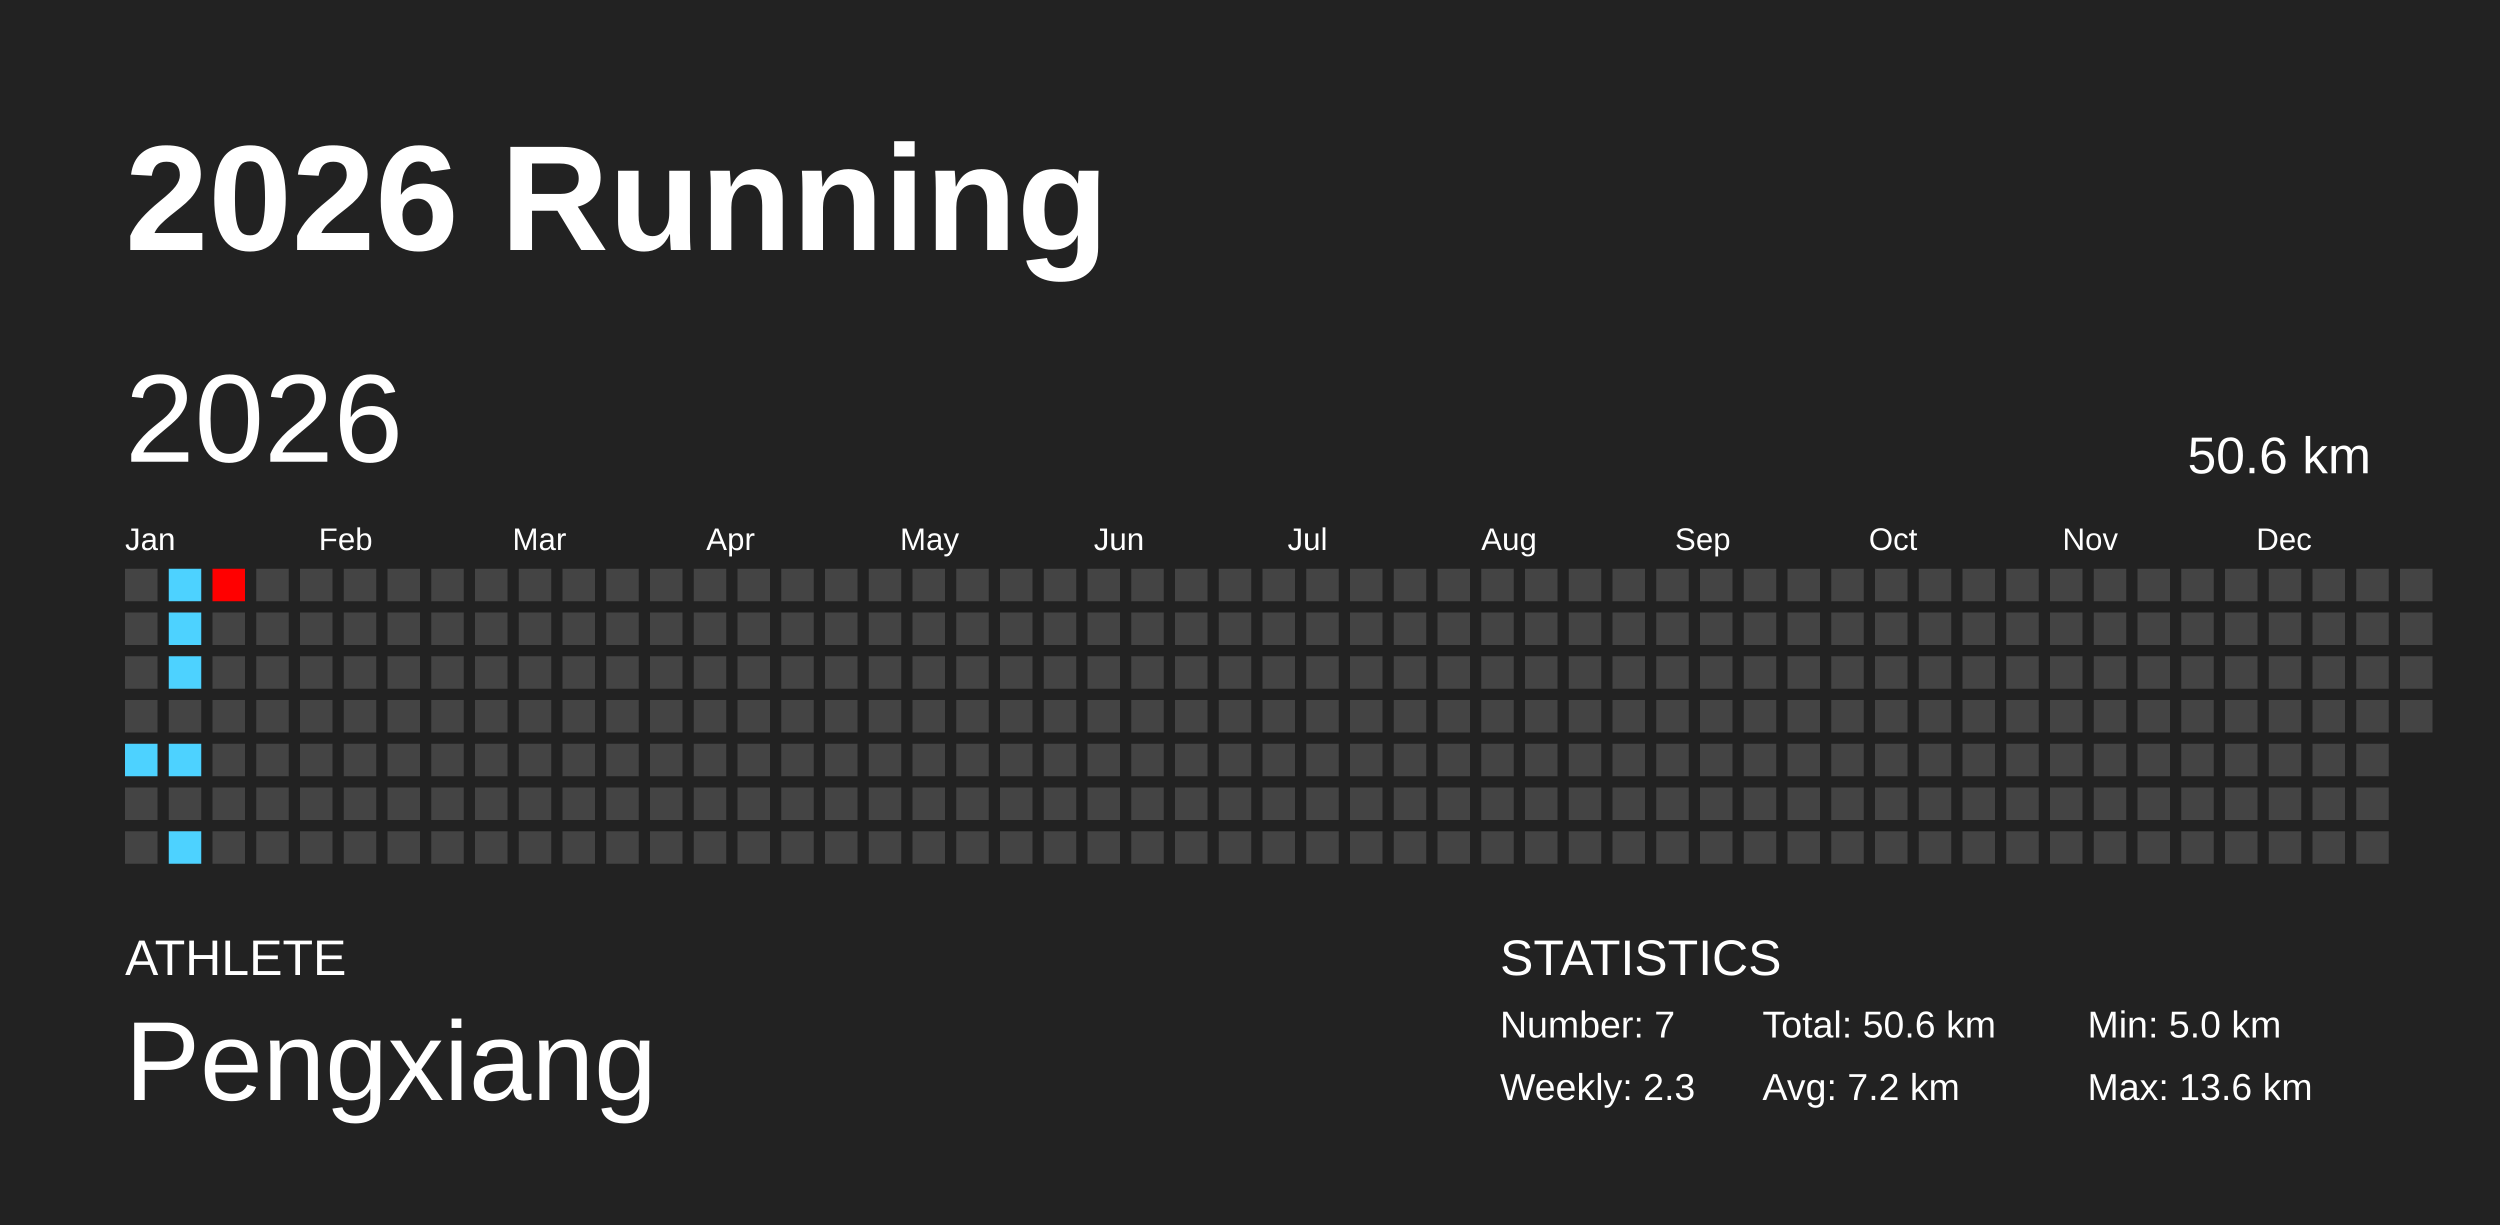
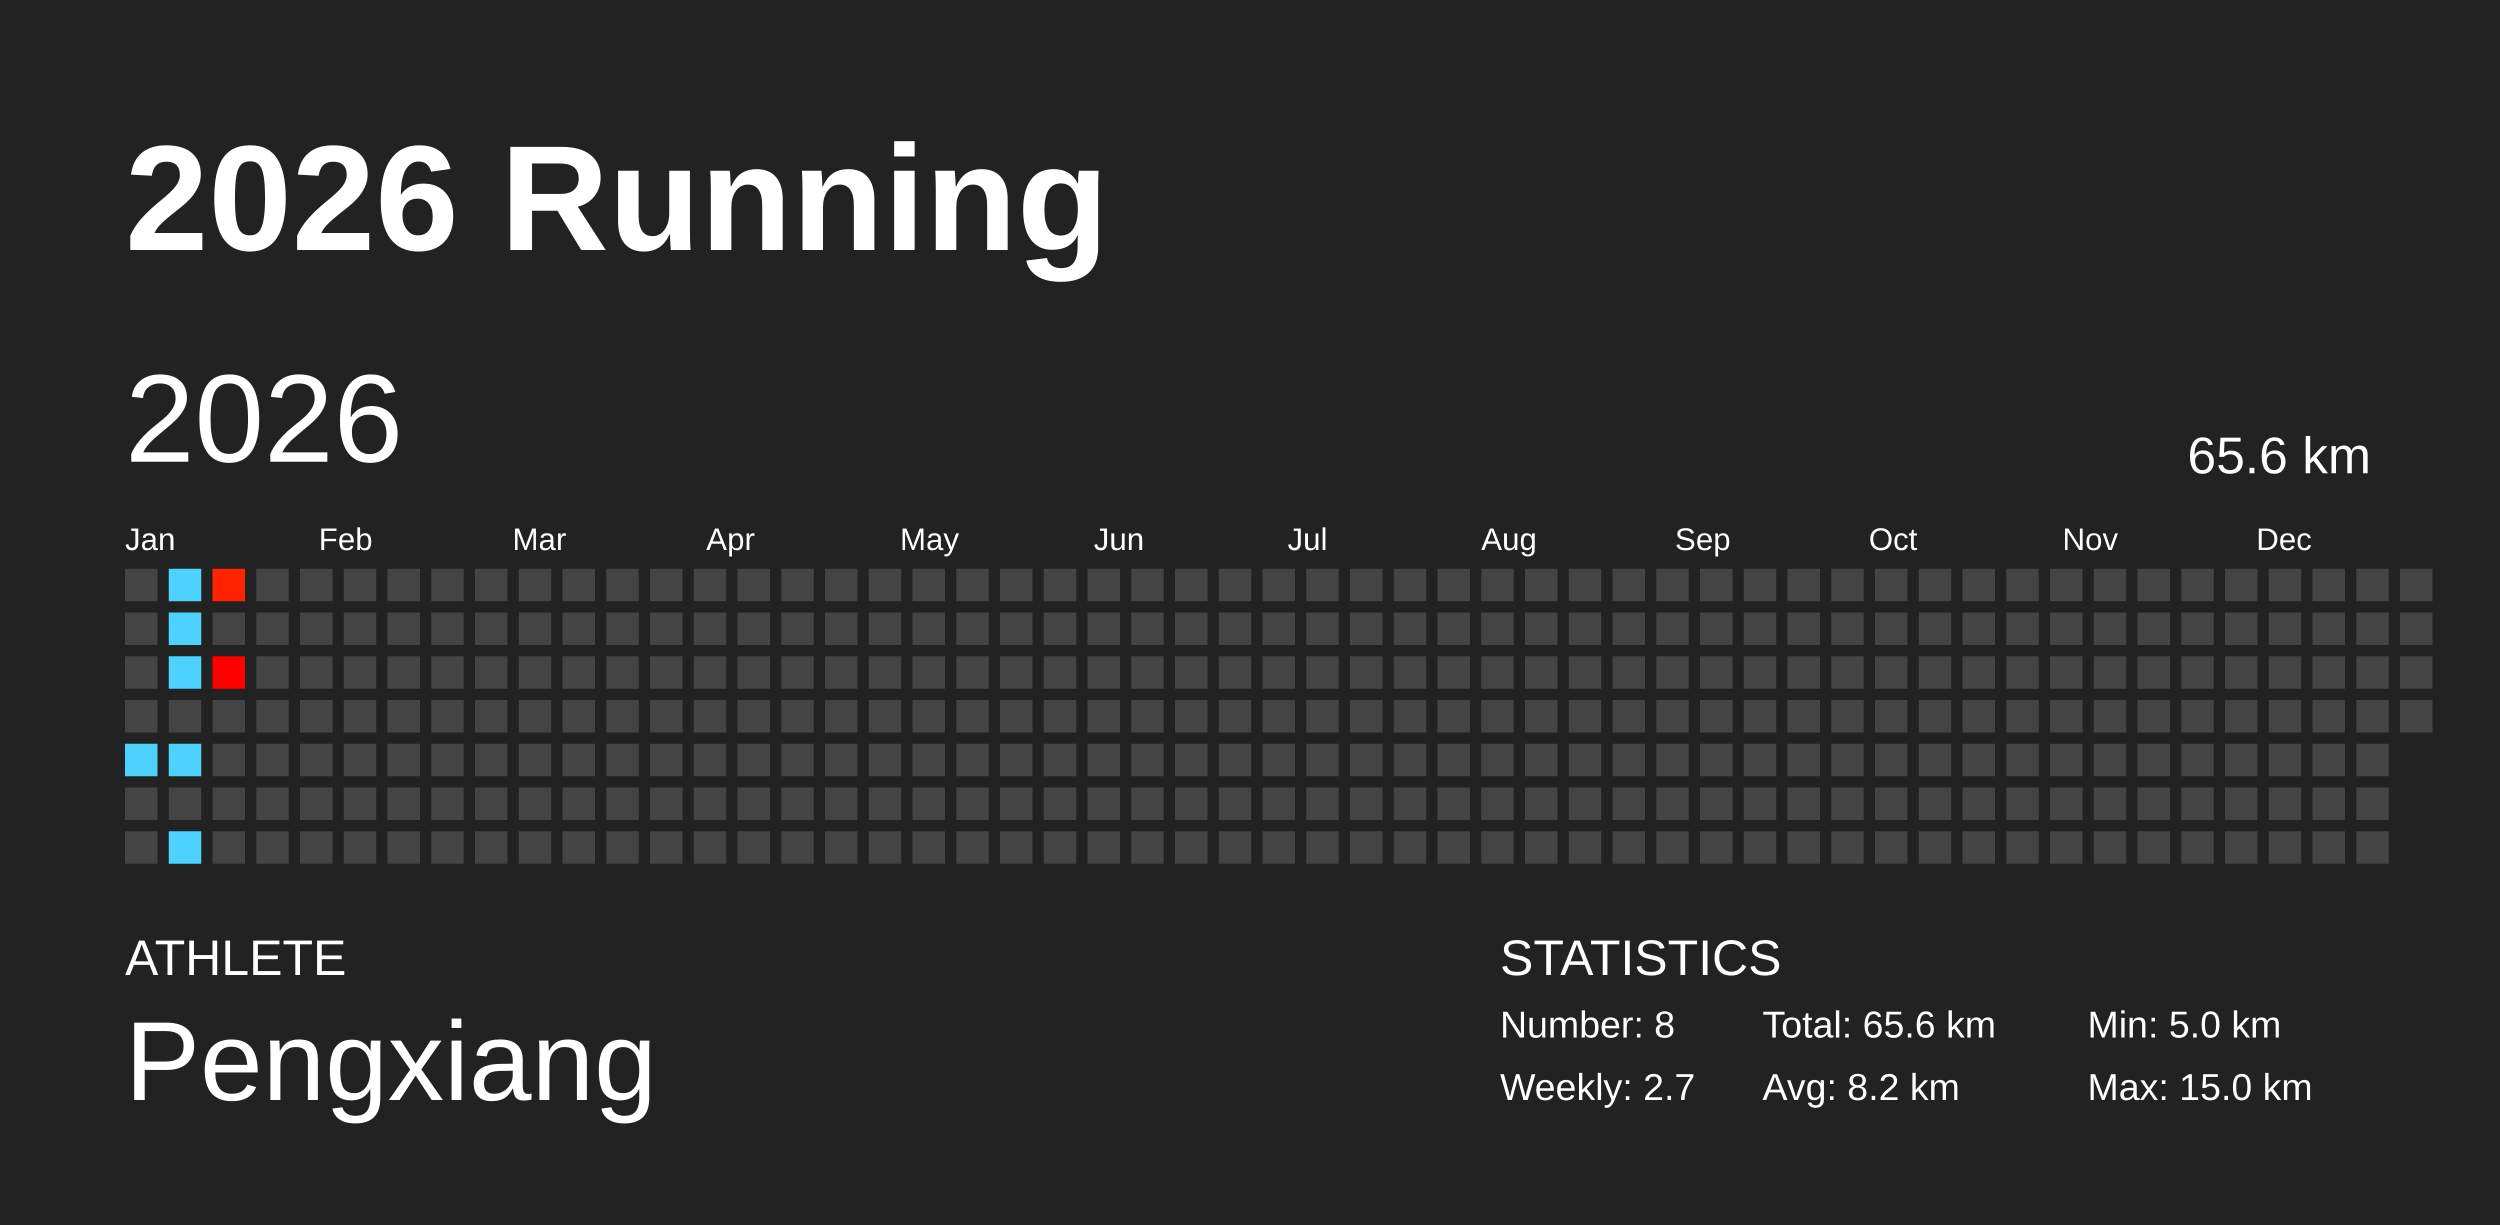
<svg xmlns="http://www.w3.org/2000/svg" baseProfile="full" height="98mm" version="1.1" viewBox="0,0,200,98" width="200mm">
  <defs />
  <rect fill="#222222" height="98" width="200" x="0" y="0" />
  <text fill="#FFFFFF" style="font-size:12px; font-family:Arial; font-weight:bold;" x="10" y="20">2026 Running</text>
  <text fill="#FFFFFF" style="font-size:4px; font-family:Arial" x="10" y="78">ATHLETE</text>
  <text fill="#FFFFFF" style="font-size:9px; font-family:Arial" x="10" y="88">Pengxiang</text>
  <text fill="#FFFFFF" style="font-size:4px; font-family:Arial" x="120" y="78">STATISTICS</text>
-   <text fill="#FFFFFF" style="font-size:3px; font-family:Arial" x="120" y="83">Number: 7</text>
-   <text fill="#FFFFFF" style="font-size:3px; font-family:Arial" x="120" y="88">Weekly: 2.3</text>
-   <text fill="#FFFFFF" style="font-size:3px; font-family:Arial" x="141" y="83">Total: 50.6 km</text>
-   <text fill="#FFFFFF" style="font-size:3px; font-family:Arial" x="141" y="88">Avg: 7.2 km</text>
+   <text fill="#FFFFFF" style="font-size:3px; font-family:Arial" x="120" y="83">Number: 8</text>
+   <text fill="#FFFFFF" style="font-size:3px; font-family:Arial" x="120" y="88">Weekly: 2.7</text>
+   <text fill="#FFFFFF" style="font-size:3px; font-family:Arial" x="141" y="83">Total: 65.6 km</text>
+   <text fill="#FFFFFF" style="font-size:3px; font-family:Arial" x="141" y="88">Avg: 8.2 km</text>
  <text fill="#FFFFFF" style="font-size:3px; font-family:Arial" x="167" y="83">Min: 5.0 km</text>
-   <text fill="#FFFFFF" style="font-size:3px; font-family:Arial" x="167" y="88">Max: 13.6 km</text>
+   <text fill="#FFFFFF" style="font-size:3px; font-family:Arial" x="167" y="88">Max: 15.0 km</text>
  <text dominant-baseline="hanging" fill="#FFFFFF" style="font-size:10.0px; font-family:Arial;" x="10" y="30">2026</text>
-   <text dominant-baseline="hanging" fill="#FFFFFF" style="font-size:4.125px; font-family:Arial;" x="175" y="35">50.6 km</text>
+   <text dominant-baseline="hanging" fill="#FFFFFF" style="font-size:4.125px; font-family:Arial;" x="175" y="35">65.6 km</text>
  <text fill="#FFFFFF" style="font-size:2.5px; font-family:Arial" x="10.0" y="44">Jan</text>
  <text fill="#FFFFFF" style="font-size:2.5px; font-family:Arial" x="25.5" y="44">Feb</text>
  <text fill="#FFFFFF" style="font-size:2.5px; font-family:Arial" x="41.0" y="44">Mar</text>
  <text fill="#FFFFFF" style="font-size:2.5px; font-family:Arial" x="56.5" y="44">Apr</text>
  <text fill="#FFFFFF" style="font-size:2.5px; font-family:Arial" x="72.0" y="44">May</text>
  <text fill="#FFFFFF" style="font-size:2.5px; font-family:Arial" x="87.5" y="44">Jun</text>
  <text fill="#FFFFFF" style="font-size:2.5px; font-family:Arial" x="103.0" y="44">Jul</text>
  <text fill="#FFFFFF" style="font-size:2.5px; font-family:Arial" x="118.5" y="44">Aug</text>
  <text fill="#FFFFFF" style="font-size:2.5px; font-family:Arial" x="134.0" y="44">Sep</text>
  <text fill="#FFFFFF" style="font-size:2.5px; font-family:Arial" x="149.5" y="44">Oct</text>
  <text fill="#FFFFFF" style="font-size:2.5px; font-family:Arial" x="165.0" y="44">Nov</text>
  <text fill="#FFFFFF" style="font-size:2.5px; font-family:Arial" x="180.5" y="44">Dec</text>
  <rect fill="#444444" height="2.6" width="2.6" x="10.0" y="45.5" />
  <rect fill="#444444" height="2.6" width="2.6" x="10.0" y="49.0" />
  <rect fill="#444444" height="2.6" width="2.6" x="10.0" y="52.5" />
  <rect fill="#444444" height="2.6" width="2.6" x="10.0" y="56.0" />
  <rect fill="#4dd2ff" height="2.6" width="2.6" x="10.0" y="59.5" />
  <rect fill="#444444" height="2.6" width="2.6" x="10.0" y="63.0" />
  <rect fill="#444444" height="2.6" width="2.6" x="10.0" y="66.5" />
  <rect fill="#4dd2ff" height="2.6" width="2.6" x="13.5" y="45.5" />
  <rect fill="#4dd2ff" height="2.6" width="2.6" x="13.5" y="49.0" />
  <rect fill="#4dd2ff" height="2.6" width="2.6" x="13.5" y="52.5" />
  <rect fill="#444444" height="2.6" width="2.6" x="13.5" y="56.0" />
  <rect fill="#4dd2ff" height="2.6" width="2.6" x="13.5" y="59.5" />
  <rect fill="#444444" height="2.6" width="2.6" x="13.5" y="63.0" />
  <rect fill="#4dd2ff" height="2.6" width="2.6" x="13.5" y="66.5" />
-   <rect fill="#ff0000" height="2.6" width="2.6" x="17.0" y="45.5" />
+   <rect fill="#ff2300" height="2.6" width="2.6" x="17.0" y="45.5" />
  <rect fill="#444444" height="2.6" width="2.6" x="17.0" y="49.0" />
-   <rect fill="#444444" height="2.6" width="2.6" x="17.0" y="52.5" />
+   <rect fill="#ff0000" height="2.6" width="2.6" x="17.0" y="52.5" />
  <rect fill="#444444" height="2.6" width="2.6" x="17.0" y="56.0" />
  <rect fill="#444444" height="2.6" width="2.6" x="17.0" y="59.5" />
  <rect fill="#444444" height="2.6" width="2.6" x="17.0" y="63.0" />
  <rect fill="#444444" height="2.6" width="2.6" x="17.0" y="66.5" />
  <rect fill="#444444" height="2.6" width="2.6" x="20.5" y="45.5" />
  <rect fill="#444444" height="2.6" width="2.6" x="20.5" y="49.0" />
  <rect fill="#444444" height="2.6" width="2.6" x="20.5" y="52.5" />
  <rect fill="#444444" height="2.6" width="2.6" x="20.5" y="56.0" />
  <rect fill="#444444" height="2.6" width="2.6" x="20.5" y="59.5" />
  <rect fill="#444444" height="2.6" width="2.6" x="20.5" y="63.0" />
  <rect fill="#444444" height="2.6" width="2.6" x="20.5" y="66.5" />
  <rect fill="#444444" height="2.6" width="2.6" x="24.0" y="45.5" />
  <rect fill="#444444" height="2.6" width="2.6" x="24.0" y="49.0" />
  <rect fill="#444444" height="2.6" width="2.6" x="24.0" y="52.5" />
  <rect fill="#444444" height="2.6" width="2.6" x="24.0" y="56.0" />
  <rect fill="#444444" height="2.6" width="2.6" x="24.0" y="59.5" />
  <rect fill="#444444" height="2.6" width="2.6" x="24.0" y="63.0" />
  <rect fill="#444444" height="2.6" width="2.6" x="24.0" y="66.5" />
  <rect fill="#444444" height="2.6" width="2.6" x="27.5" y="45.5" />
  <rect fill="#444444" height="2.6" width="2.6" x="27.5" y="49.0" />
  <rect fill="#444444" height="2.6" width="2.6" x="27.5" y="52.5" />
  <rect fill="#444444" height="2.6" width="2.6" x="27.5" y="56.0" />
  <rect fill="#444444" height="2.6" width="2.6" x="27.5" y="59.5" />
  <rect fill="#444444" height="2.6" width="2.6" x="27.5" y="63.0" />
  <rect fill="#444444" height="2.6" width="2.6" x="27.5" y="66.5" />
  <rect fill="#444444" height="2.6" width="2.6" x="31.0" y="45.5" />
  <rect fill="#444444" height="2.6" width="2.6" x="31.0" y="49.0" />
  <rect fill="#444444" height="2.6" width="2.6" x="31.0" y="52.5" />
  <rect fill="#444444" height="2.6" width="2.6" x="31.0" y="56.0" />
  <rect fill="#444444" height="2.6" width="2.6" x="31.0" y="59.5" />
  <rect fill="#444444" height="2.6" width="2.6" x="31.0" y="63.0" />
  <rect fill="#444444" height="2.6" width="2.6" x="31.0" y="66.5" />
  <rect fill="#444444" height="2.6" width="2.6" x="34.5" y="45.5" />
  <rect fill="#444444" height="2.6" width="2.6" x="34.5" y="49.0" />
  <rect fill="#444444" height="2.6" width="2.6" x="34.5" y="52.5" />
  <rect fill="#444444" height="2.6" width="2.6" x="34.5" y="56.0" />
  <rect fill="#444444" height="2.6" width="2.6" x="34.5" y="59.5" />
  <rect fill="#444444" height="2.6" width="2.6" x="34.5" y="63.0" />
  <rect fill="#444444" height="2.6" width="2.6" x="34.5" y="66.5" />
  <rect fill="#444444" height="2.6" width="2.6" x="38.0" y="45.5" />
  <rect fill="#444444" height="2.6" width="2.6" x="38.0" y="49.0" />
  <rect fill="#444444" height="2.6" width="2.6" x="38.0" y="52.5" />
  <rect fill="#444444" height="2.6" width="2.6" x="38.0" y="56.0" />
  <rect fill="#444444" height="2.6" width="2.6" x="38.0" y="59.5" />
  <rect fill="#444444" height="2.6" width="2.6" x="38.0" y="63.0" />
  <rect fill="#444444" height="2.6" width="2.6" x="38.0" y="66.5" />
  <rect fill="#444444" height="2.6" width="2.6" x="41.5" y="45.5" />
  <rect fill="#444444" height="2.6" width="2.6" x="41.5" y="49.0" />
  <rect fill="#444444" height="2.6" width="2.6" x="41.5" y="52.5" />
  <rect fill="#444444" height="2.6" width="2.6" x="41.5" y="56.0" />
  <rect fill="#444444" height="2.6" width="2.6" x="41.5" y="59.5" />
  <rect fill="#444444" height="2.6" width="2.6" x="41.5" y="63.0" />
  <rect fill="#444444" height="2.6" width="2.6" x="41.5" y="66.5" />
  <rect fill="#444444" height="2.6" width="2.6" x="45.0" y="45.5" />
  <rect fill="#444444" height="2.6" width="2.6" x="45.0" y="49.0" />
  <rect fill="#444444" height="2.6" width="2.6" x="45.0" y="52.5" />
  <rect fill="#444444" height="2.6" width="2.6" x="45.0" y="56.0" />
  <rect fill="#444444" height="2.6" width="2.6" x="45.0" y="59.5" />
  <rect fill="#444444" height="2.6" width="2.6" x="45.0" y="63.0" />
  <rect fill="#444444" height="2.6" width="2.6" x="45.0" y="66.5" />
  <rect fill="#444444" height="2.6" width="2.6" x="48.5" y="45.5" />
  <rect fill="#444444" height="2.6" width="2.6" x="48.5" y="49.0" />
  <rect fill="#444444" height="2.6" width="2.6" x="48.5" y="52.5" />
  <rect fill="#444444" height="2.6" width="2.6" x="48.5" y="56.0" />
  <rect fill="#444444" height="2.6" width="2.6" x="48.5" y="59.5" />
  <rect fill="#444444" height="2.6" width="2.6" x="48.5" y="63.0" />
  <rect fill="#444444" height="2.6" width="2.6" x="48.5" y="66.5" />
  <rect fill="#444444" height="2.6" width="2.6" x="52.0" y="45.5" />
  <rect fill="#444444" height="2.6" width="2.6" x="52.0" y="49.0" />
  <rect fill="#444444" height="2.6" width="2.6" x="52.0" y="52.5" />
  <rect fill="#444444" height="2.6" width="2.6" x="52.0" y="56.0" />
  <rect fill="#444444" height="2.6" width="2.6" x="52.0" y="59.5" />
  <rect fill="#444444" height="2.6" width="2.6" x="52.0" y="63.0" />
  <rect fill="#444444" height="2.6" width="2.6" x="52.0" y="66.5" />
  <rect fill="#444444" height="2.6" width="2.6" x="55.5" y="45.5" />
  <rect fill="#444444" height="2.6" width="2.6" x="55.5" y="49.0" />
  <rect fill="#444444" height="2.6" width="2.6" x="55.5" y="52.5" />
  <rect fill="#444444" height="2.6" width="2.6" x="55.5" y="56.0" />
  <rect fill="#444444" height="2.6" width="2.6" x="55.5" y="59.5" />
  <rect fill="#444444" height="2.6" width="2.6" x="55.5" y="63.0" />
  <rect fill="#444444" height="2.6" width="2.6" x="55.5" y="66.5" />
  <rect fill="#444444" height="2.6" width="2.6" x="59.0" y="45.5" />
  <rect fill="#444444" height="2.6" width="2.6" x="59.0" y="49.0" />
  <rect fill="#444444" height="2.6" width="2.6" x="59.0" y="52.5" />
  <rect fill="#444444" height="2.6" width="2.6" x="59.0" y="56.0" />
  <rect fill="#444444" height="2.6" width="2.6" x="59.0" y="59.5" />
  <rect fill="#444444" height="2.6" width="2.6" x="59.0" y="63.0" />
  <rect fill="#444444" height="2.6" width="2.6" x="59.0" y="66.5" />
  <rect fill="#444444" height="2.6" width="2.6" x="62.5" y="45.5" />
  <rect fill="#444444" height="2.6" width="2.6" x="62.5" y="49.0" />
  <rect fill="#444444" height="2.6" width="2.6" x="62.5" y="52.5" />
  <rect fill="#444444" height="2.6" width="2.6" x="62.5" y="56.0" />
  <rect fill="#444444" height="2.6" width="2.6" x="62.5" y="59.5" />
  <rect fill="#444444" height="2.6" width="2.6" x="62.5" y="63.0" />
  <rect fill="#444444" height="2.6" width="2.6" x="62.5" y="66.5" />
  <rect fill="#444444" height="2.6" width="2.6" x="66.0" y="45.5" />
  <rect fill="#444444" height="2.6" width="2.6" x="66.0" y="49.0" />
  <rect fill="#444444" height="2.6" width="2.6" x="66.0" y="52.5" />
  <rect fill="#444444" height="2.6" width="2.6" x="66.0" y="56.0" />
  <rect fill="#444444" height="2.6" width="2.6" x="66.0" y="59.5" />
  <rect fill="#444444" height="2.6" width="2.6" x="66.0" y="63.0" />
  <rect fill="#444444" height="2.6" width="2.6" x="66.0" y="66.5" />
  <rect fill="#444444" height="2.6" width="2.6" x="69.5" y="45.5" />
  <rect fill="#444444" height="2.6" width="2.6" x="69.5" y="49.0" />
  <rect fill="#444444" height="2.6" width="2.6" x="69.5" y="52.5" />
  <rect fill="#444444" height="2.6" width="2.6" x="69.5" y="56.0" />
  <rect fill="#444444" height="2.6" width="2.6" x="69.5" y="59.5" />
  <rect fill="#444444" height="2.6" width="2.6" x="69.5" y="63.0" />
  <rect fill="#444444" height="2.6" width="2.6" x="69.5" y="66.5" />
  <rect fill="#444444" height="2.6" width="2.6" x="73.0" y="45.5" />
  <rect fill="#444444" height="2.6" width="2.6" x="73.0" y="49.0" />
  <rect fill="#444444" height="2.6" width="2.6" x="73.0" y="52.5" />
  <rect fill="#444444" height="2.6" width="2.6" x="73.0" y="56.0" />
  <rect fill="#444444" height="2.6" width="2.6" x="73.0" y="59.5" />
  <rect fill="#444444" height="2.6" width="2.6" x="73.0" y="63.0" />
  <rect fill="#444444" height="2.6" width="2.6" x="73.0" y="66.5" />
  <rect fill="#444444" height="2.6" width="2.6" x="76.5" y="45.5" />
  <rect fill="#444444" height="2.6" width="2.6" x="76.5" y="49.0" />
  <rect fill="#444444" height="2.6" width="2.6" x="76.5" y="52.5" />
  <rect fill="#444444" height="2.6" width="2.6" x="76.5" y="56.0" />
  <rect fill="#444444" height="2.6" width="2.6" x="76.5" y="59.5" />
  <rect fill="#444444" height="2.6" width="2.6" x="76.5" y="63.0" />
  <rect fill="#444444" height="2.6" width="2.6" x="76.5" y="66.5" />
  <rect fill="#444444" height="2.6" width="2.6" x="80.0" y="45.5" />
  <rect fill="#444444" height="2.6" width="2.6" x="80.0" y="49.0" />
  <rect fill="#444444" height="2.6" width="2.6" x="80.0" y="52.5" />
  <rect fill="#444444" height="2.6" width="2.6" x="80.0" y="56.0" />
  <rect fill="#444444" height="2.6" width="2.6" x="80.0" y="59.5" />
  <rect fill="#444444" height="2.6" width="2.6" x="80.0" y="63.0" />
  <rect fill="#444444" height="2.6" width="2.6" x="80.0" y="66.5" />
  <rect fill="#444444" height="2.6" width="2.6" x="83.5" y="45.5" />
  <rect fill="#444444" height="2.6" width="2.6" x="83.5" y="49.0" />
  <rect fill="#444444" height="2.6" width="2.6" x="83.5" y="52.5" />
  <rect fill="#444444" height="2.6" width="2.6" x="83.5" y="56.0" />
  <rect fill="#444444" height="2.6" width="2.6" x="83.5" y="59.5" />
  <rect fill="#444444" height="2.6" width="2.6" x="83.5" y="63.0" />
  <rect fill="#444444" height="2.6" width="2.6" x="83.5" y="66.5" />
  <rect fill="#444444" height="2.6" width="2.6" x="87.0" y="45.5" />
  <rect fill="#444444" height="2.6" width="2.6" x="87.0" y="49.0" />
  <rect fill="#444444" height="2.6" width="2.6" x="87.0" y="52.5" />
  <rect fill="#444444" height="2.6" width="2.6" x="87.0" y="56.0" />
  <rect fill="#444444" height="2.6" width="2.6" x="87.0" y="59.5" />
  <rect fill="#444444" height="2.6" width="2.6" x="87.0" y="63.0" />
  <rect fill="#444444" height="2.6" width="2.6" x="87.0" y="66.5" />
  <rect fill="#444444" height="2.6" width="2.6" x="90.5" y="45.5" />
  <rect fill="#444444" height="2.6" width="2.6" x="90.5" y="49.0" />
  <rect fill="#444444" height="2.6" width="2.6" x="90.5" y="52.5" />
  <rect fill="#444444" height="2.6" width="2.6" x="90.5" y="56.0" />
  <rect fill="#444444" height="2.6" width="2.6" x="90.5" y="59.5" />
  <rect fill="#444444" height="2.6" width="2.6" x="90.5" y="63.0" />
  <rect fill="#444444" height="2.6" width="2.6" x="90.5" y="66.5" />
  <rect fill="#444444" height="2.6" width="2.6" x="94.0" y="45.5" />
  <rect fill="#444444" height="2.6" width="2.6" x="94.0" y="49.0" />
  <rect fill="#444444" height="2.6" width="2.6" x="94.0" y="52.5" />
  <rect fill="#444444" height="2.6" width="2.6" x="94.0" y="56.0" />
  <rect fill="#444444" height="2.6" width="2.6" x="94.0" y="59.5" />
  <rect fill="#444444" height="2.6" width="2.6" x="94.0" y="63.0" />
  <rect fill="#444444" height="2.6" width="2.6" x="94.0" y="66.5" />
  <rect fill="#444444" height="2.6" width="2.6" x="97.5" y="45.5" />
  <rect fill="#444444" height="2.6" width="2.6" x="97.5" y="49.0" />
  <rect fill="#444444" height="2.6" width="2.6" x="97.5" y="52.5" />
  <rect fill="#444444" height="2.6" width="2.6" x="97.5" y="56.0" />
  <rect fill="#444444" height="2.6" width="2.6" x="97.5" y="59.5" />
  <rect fill="#444444" height="2.6" width="2.6" x="97.5" y="63.0" />
  <rect fill="#444444" height="2.6" width="2.6" x="97.5" y="66.5" />
  <rect fill="#444444" height="2.6" width="2.6" x="101.0" y="45.5" />
  <rect fill="#444444" height="2.6" width="2.6" x="101.0" y="49.0" />
  <rect fill="#444444" height="2.6" width="2.6" x="101.0" y="52.5" />
  <rect fill="#444444" height="2.6" width="2.6" x="101.0" y="56.0" />
  <rect fill="#444444" height="2.6" width="2.6" x="101.0" y="59.5" />
  <rect fill="#444444" height="2.6" width="2.6" x="101.0" y="63.0" />
  <rect fill="#444444" height="2.6" width="2.6" x="101.0" y="66.5" />
  <rect fill="#444444" height="2.6" width="2.6" x="104.5" y="45.5" />
  <rect fill="#444444" height="2.6" width="2.6" x="104.5" y="49.0" />
  <rect fill="#444444" height="2.6" width="2.6" x="104.5" y="52.5" />
  <rect fill="#444444" height="2.6" width="2.6" x="104.5" y="56.0" />
  <rect fill="#444444" height="2.6" width="2.6" x="104.5" y="59.5" />
  <rect fill="#444444" height="2.6" width="2.6" x="104.5" y="63.0" />
  <rect fill="#444444" height="2.6" width="2.6" x="104.5" y="66.5" />
  <rect fill="#444444" height="2.6" width="2.6" x="108.0" y="45.5" />
  <rect fill="#444444" height="2.6" width="2.6" x="108.0" y="49.0" />
  <rect fill="#444444" height="2.6" width="2.6" x="108.0" y="52.5" />
  <rect fill="#444444" height="2.6" width="2.6" x="108.0" y="56.0" />
  <rect fill="#444444" height="2.6" width="2.6" x="108.0" y="59.5" />
  <rect fill="#444444" height="2.6" width="2.6" x="108.0" y="63.0" />
  <rect fill="#444444" height="2.6" width="2.6" x="108.0" y="66.5" />
  <rect fill="#444444" height="2.6" width="2.6" x="111.5" y="45.5" />
  <rect fill="#444444" height="2.6" width="2.6" x="111.5" y="49.0" />
  <rect fill="#444444" height="2.6" width="2.6" x="111.5" y="52.5" />
  <rect fill="#444444" height="2.6" width="2.6" x="111.5" y="56.0" />
  <rect fill="#444444" height="2.6" width="2.6" x="111.5" y="59.5" />
  <rect fill="#444444" height="2.6" width="2.6" x="111.5" y="63.0" />
  <rect fill="#444444" height="2.6" width="2.6" x="111.5" y="66.5" />
  <rect fill="#444444" height="2.6" width="2.6" x="115.0" y="45.5" />
  <rect fill="#444444" height="2.6" width="2.6" x="115.0" y="49.0" />
  <rect fill="#444444" height="2.6" width="2.6" x="115.0" y="52.5" />
  <rect fill="#444444" height="2.6" width="2.6" x="115.0" y="56.0" />
  <rect fill="#444444" height="2.6" width="2.6" x="115.0" y="59.5" />
  <rect fill="#444444" height="2.6" width="2.6" x="115.0" y="63.0" />
  <rect fill="#444444" height="2.6" width="2.6" x="115.0" y="66.5" />
  <rect fill="#444444" height="2.6" width="2.6" x="118.5" y="45.5" />
  <rect fill="#444444" height="2.6" width="2.6" x="118.5" y="49.0" />
  <rect fill="#444444" height="2.6" width="2.6" x="118.5" y="52.5" />
  <rect fill="#444444" height="2.6" width="2.6" x="118.5" y="56.0" />
  <rect fill="#444444" height="2.6" width="2.6" x="118.5" y="59.5" />
  <rect fill="#444444" height="2.6" width="2.6" x="118.5" y="63.0" />
  <rect fill="#444444" height="2.6" width="2.6" x="118.5" y="66.5" />
  <rect fill="#444444" height="2.6" width="2.6" x="122.0" y="45.5" />
  <rect fill="#444444" height="2.6" width="2.6" x="122.0" y="49.0" />
  <rect fill="#444444" height="2.6" width="2.6" x="122.0" y="52.5" />
  <rect fill="#444444" height="2.6" width="2.6" x="122.0" y="56.0" />
  <rect fill="#444444" height="2.6" width="2.6" x="122.0" y="59.5" />
  <rect fill="#444444" height="2.6" width="2.6" x="122.0" y="63.0" />
  <rect fill="#444444" height="2.6" width="2.6" x="122.0" y="66.5" />
  <rect fill="#444444" height="2.6" width="2.6" x="125.5" y="45.5" />
  <rect fill="#444444" height="2.6" width="2.6" x="125.5" y="49.0" />
  <rect fill="#444444" height="2.6" width="2.6" x="125.5" y="52.5" />
  <rect fill="#444444" height="2.6" width="2.6" x="125.5" y="56.0" />
  <rect fill="#444444" height="2.6" width="2.6" x="125.5" y="59.5" />
  <rect fill="#444444" height="2.6" width="2.6" x="125.5" y="63.0" />
  <rect fill="#444444" height="2.6" width="2.6" x="125.5" y="66.5" />
  <rect fill="#444444" height="2.6" width="2.6" x="129.0" y="45.5" />
  <rect fill="#444444" height="2.6" width="2.6" x="129.0" y="49.0" />
  <rect fill="#444444" height="2.6" width="2.6" x="129.0" y="52.5" />
  <rect fill="#444444" height="2.6" width="2.6" x="129.0" y="56.0" />
  <rect fill="#444444" height="2.6" width="2.6" x="129.0" y="59.5" />
  <rect fill="#444444" height="2.6" width="2.6" x="129.0" y="63.0" />
  <rect fill="#444444" height="2.6" width="2.6" x="129.0" y="66.5" />
  <rect fill="#444444" height="2.6" width="2.6" x="132.5" y="45.5" />
  <rect fill="#444444" height="2.6" width="2.6" x="132.5" y="49.0" />
  <rect fill="#444444" height="2.6" width="2.6" x="132.5" y="52.5" />
  <rect fill="#444444" height="2.6" width="2.6" x="132.5" y="56.0" />
  <rect fill="#444444" height="2.6" width="2.6" x="132.5" y="59.5" />
  <rect fill="#444444" height="2.6" width="2.6" x="132.5" y="63.0" />
  <rect fill="#444444" height="2.6" width="2.6" x="132.5" y="66.5" />
  <rect fill="#444444" height="2.6" width="2.6" x="136.0" y="45.5" />
  <rect fill="#444444" height="2.6" width="2.6" x="136.0" y="49.0" />
  <rect fill="#444444" height="2.6" width="2.6" x="136.0" y="52.5" />
  <rect fill="#444444" height="2.6" width="2.6" x="136.0" y="56.0" />
  <rect fill="#444444" height="2.6" width="2.6" x="136.0" y="59.5" />
  <rect fill="#444444" height="2.6" width="2.6" x="136.0" y="63.0" />
  <rect fill="#444444" height="2.6" width="2.6" x="136.0" y="66.5" />
  <rect fill="#444444" height="2.6" width="2.6" x="139.5" y="45.5" />
  <rect fill="#444444" height="2.6" width="2.6" x="139.5" y="49.0" />
  <rect fill="#444444" height="2.6" width="2.6" x="139.5" y="52.5" />
  <rect fill="#444444" height="2.6" width="2.6" x="139.5" y="56.0" />
  <rect fill="#444444" height="2.6" width="2.6" x="139.5" y="59.5" />
  <rect fill="#444444" height="2.6" width="2.6" x="139.5" y="63.0" />
  <rect fill="#444444" height="2.6" width="2.6" x="139.5" y="66.5" />
  <rect fill="#444444" height="2.6" width="2.6" x="143.0" y="45.5" />
  <rect fill="#444444" height="2.6" width="2.6" x="143.0" y="49.0" />
  <rect fill="#444444" height="2.6" width="2.6" x="143.0" y="52.5" />
  <rect fill="#444444" height="2.6" width="2.6" x="143.0" y="56.0" />
  <rect fill="#444444" height="2.6" width="2.6" x="143.0" y="59.5" />
  <rect fill="#444444" height="2.6" width="2.6" x="143.0" y="63.0" />
  <rect fill="#444444" height="2.6" width="2.6" x="143.0" y="66.5" />
  <rect fill="#444444" height="2.6" width="2.6" x="146.5" y="45.5" />
  <rect fill="#444444" height="2.6" width="2.6" x="146.5" y="49.0" />
  <rect fill="#444444" height="2.6" width="2.6" x="146.5" y="52.5" />
  <rect fill="#444444" height="2.6" width="2.6" x="146.5" y="56.0" />
  <rect fill="#444444" height="2.6" width="2.6" x="146.5" y="59.5" />
  <rect fill="#444444" height="2.6" width="2.6" x="146.5" y="63.0" />
  <rect fill="#444444" height="2.6" width="2.6" x="146.5" y="66.5" />
  <rect fill="#444444" height="2.6" width="2.6" x="150.0" y="45.5" />
  <rect fill="#444444" height="2.6" width="2.6" x="150.0" y="49.0" />
  <rect fill="#444444" height="2.6" width="2.6" x="150.0" y="52.5" />
  <rect fill="#444444" height="2.6" width="2.6" x="150.0" y="56.0" />
  <rect fill="#444444" height="2.6" width="2.6" x="150.0" y="59.5" />
  <rect fill="#444444" height="2.6" width="2.6" x="150.0" y="63.0" />
  <rect fill="#444444" height="2.6" width="2.6" x="150.0" y="66.5" />
  <rect fill="#444444" height="2.6" width="2.6" x="153.5" y="45.5" />
  <rect fill="#444444" height="2.6" width="2.6" x="153.5" y="49.0" />
  <rect fill="#444444" height="2.6" width="2.6" x="153.5" y="52.5" />
  <rect fill="#444444" height="2.6" width="2.6" x="153.5" y="56.0" />
  <rect fill="#444444" height="2.6" width="2.6" x="153.5" y="59.5" />
  <rect fill="#444444" height="2.6" width="2.6" x="153.5" y="63.0" />
  <rect fill="#444444" height="2.6" width="2.6" x="153.5" y="66.5" />
  <rect fill="#444444" height="2.6" width="2.6" x="157.0" y="45.5" />
  <rect fill="#444444" height="2.6" width="2.6" x="157.0" y="49.0" />
  <rect fill="#444444" height="2.6" width="2.6" x="157.0" y="52.5" />
  <rect fill="#444444" height="2.6" width="2.6" x="157.0" y="56.0" />
  <rect fill="#444444" height="2.6" width="2.6" x="157.0" y="59.5" />
  <rect fill="#444444" height="2.6" width="2.6" x="157.0" y="63.0" />
  <rect fill="#444444" height="2.6" width="2.6" x="157.0" y="66.5" />
  <rect fill="#444444" height="2.6" width="2.6" x="160.5" y="45.5" />
  <rect fill="#444444" height="2.6" width="2.6" x="160.5" y="49.0" />
  <rect fill="#444444" height="2.6" width="2.6" x="160.5" y="52.5" />
  <rect fill="#444444" height="2.6" width="2.6" x="160.5" y="56.0" />
  <rect fill="#444444" height="2.6" width="2.6" x="160.5" y="59.5" />
  <rect fill="#444444" height="2.6" width="2.6" x="160.5" y="63.0" />
  <rect fill="#444444" height="2.6" width="2.6" x="160.5" y="66.5" />
  <rect fill="#444444" height="2.6" width="2.6" x="164.0" y="45.5" />
  <rect fill="#444444" height="2.6" width="2.6" x="164.0" y="49.0" />
  <rect fill="#444444" height="2.6" width="2.6" x="164.0" y="52.5" />
  <rect fill="#444444" height="2.6" width="2.6" x="164.0" y="56.0" />
  <rect fill="#444444" height="2.6" width="2.6" x="164.0" y="59.5" />
  <rect fill="#444444" height="2.6" width="2.6" x="164.0" y="63.0" />
  <rect fill="#444444" height="2.6" width="2.6" x="164.0" y="66.5" />
  <rect fill="#444444" height="2.6" width="2.6" x="167.5" y="45.5" />
  <rect fill="#444444" height="2.6" width="2.6" x="167.5" y="49.0" />
  <rect fill="#444444" height="2.6" width="2.6" x="167.5" y="52.5" />
  <rect fill="#444444" height="2.6" width="2.6" x="167.5" y="56.0" />
  <rect fill="#444444" height="2.6" width="2.6" x="167.5" y="59.5" />
  <rect fill="#444444" height="2.6" width="2.6" x="167.5" y="63.0" />
  <rect fill="#444444" height="2.6" width="2.6" x="167.5" y="66.5" />
  <rect fill="#444444" height="2.6" width="2.6" x="171.0" y="45.5" />
  <rect fill="#444444" height="2.6" width="2.6" x="171.0" y="49.0" />
  <rect fill="#444444" height="2.6" width="2.6" x="171.0" y="52.5" />
  <rect fill="#444444" height="2.6" width="2.6" x="171.0" y="56.0" />
  <rect fill="#444444" height="2.6" width="2.6" x="171.0" y="59.5" />
  <rect fill="#444444" height="2.6" width="2.6" x="171.0" y="63.0" />
  <rect fill="#444444" height="2.6" width="2.6" x="171.0" y="66.5" />
  <rect fill="#444444" height="2.6" width="2.6" x="174.5" y="45.5" />
  <rect fill="#444444" height="2.6" width="2.6" x="174.5" y="49.0" />
  <rect fill="#444444" height="2.6" width="2.6" x="174.5" y="52.5" />
  <rect fill="#444444" height="2.6" width="2.6" x="174.5" y="56.0" />
  <rect fill="#444444" height="2.6" width="2.6" x="174.5" y="59.5" />
  <rect fill="#444444" height="2.6" width="2.6" x="174.5" y="63.0" />
  <rect fill="#444444" height="2.6" width="2.6" x="174.5" y="66.5" />
  <rect fill="#444444" height="2.6" width="2.6" x="178.0" y="45.5" />
  <rect fill="#444444" height="2.6" width="2.6" x="178.0" y="49.0" />
  <rect fill="#444444" height="2.6" width="2.6" x="178.0" y="52.5" />
  <rect fill="#444444" height="2.6" width="2.6" x="178.0" y="56.0" />
  <rect fill="#444444" height="2.6" width="2.6" x="178.0" y="59.5" />
  <rect fill="#444444" height="2.6" width="2.6" x="178.0" y="63.0" />
  <rect fill="#444444" height="2.6" width="2.6" x="178.0" y="66.5" />
  <rect fill="#444444" height="2.6" width="2.6" x="181.5" y="45.5" />
  <rect fill="#444444" height="2.6" width="2.6" x="181.5" y="49.0" />
  <rect fill="#444444" height="2.6" width="2.6" x="181.5" y="52.5" />
  <rect fill="#444444" height="2.6" width="2.6" x="181.5" y="56.0" />
  <rect fill="#444444" height="2.6" width="2.6" x="181.5" y="59.5" />
  <rect fill="#444444" height="2.6" width="2.6" x="181.5" y="63.0" />
  <rect fill="#444444" height="2.6" width="2.6" x="181.5" y="66.5" />
  <rect fill="#444444" height="2.6" width="2.6" x="185.0" y="45.5" />
  <rect fill="#444444" height="2.6" width="2.6" x="185.0" y="49.0" />
  <rect fill="#444444" height="2.6" width="2.6" x="185.0" y="52.5" />
  <rect fill="#444444" height="2.6" width="2.6" x="185.0" y="56.0" />
  <rect fill="#444444" height="2.6" width="2.6" x="185.0" y="59.5" />
  <rect fill="#444444" height="2.6" width="2.6" x="185.0" y="63.0" />
  <rect fill="#444444" height="2.6" width="2.6" x="185.0" y="66.5" />
  <rect fill="#444444" height="2.6" width="2.6" x="188.5" y="45.5" />
  <rect fill="#444444" height="2.6" width="2.6" x="188.5" y="49.0" />
  <rect fill="#444444" height="2.6" width="2.6" x="188.5" y="52.5" />
  <rect fill="#444444" height="2.6" width="2.6" x="188.5" y="56.0" />
  <rect fill="#444444" height="2.6" width="2.6" x="188.5" y="59.5" />
  <rect fill="#444444" height="2.6" width="2.6" x="188.5" y="63.0" />
  <rect fill="#444444" height="2.6" width="2.6" x="188.5" y="66.5" />
  <rect fill="#444444" height="2.6" width="2.6" x="192.0" y="45.5" />
  <rect fill="#444444" height="2.6" width="2.6" x="192.0" y="49.0" />
  <rect fill="#444444" height="2.6" width="2.6" x="192.0" y="52.5" />
  <rect fill="#444444" height="2.6" width="2.6" x="192.0" y="56.0" />
</svg>
